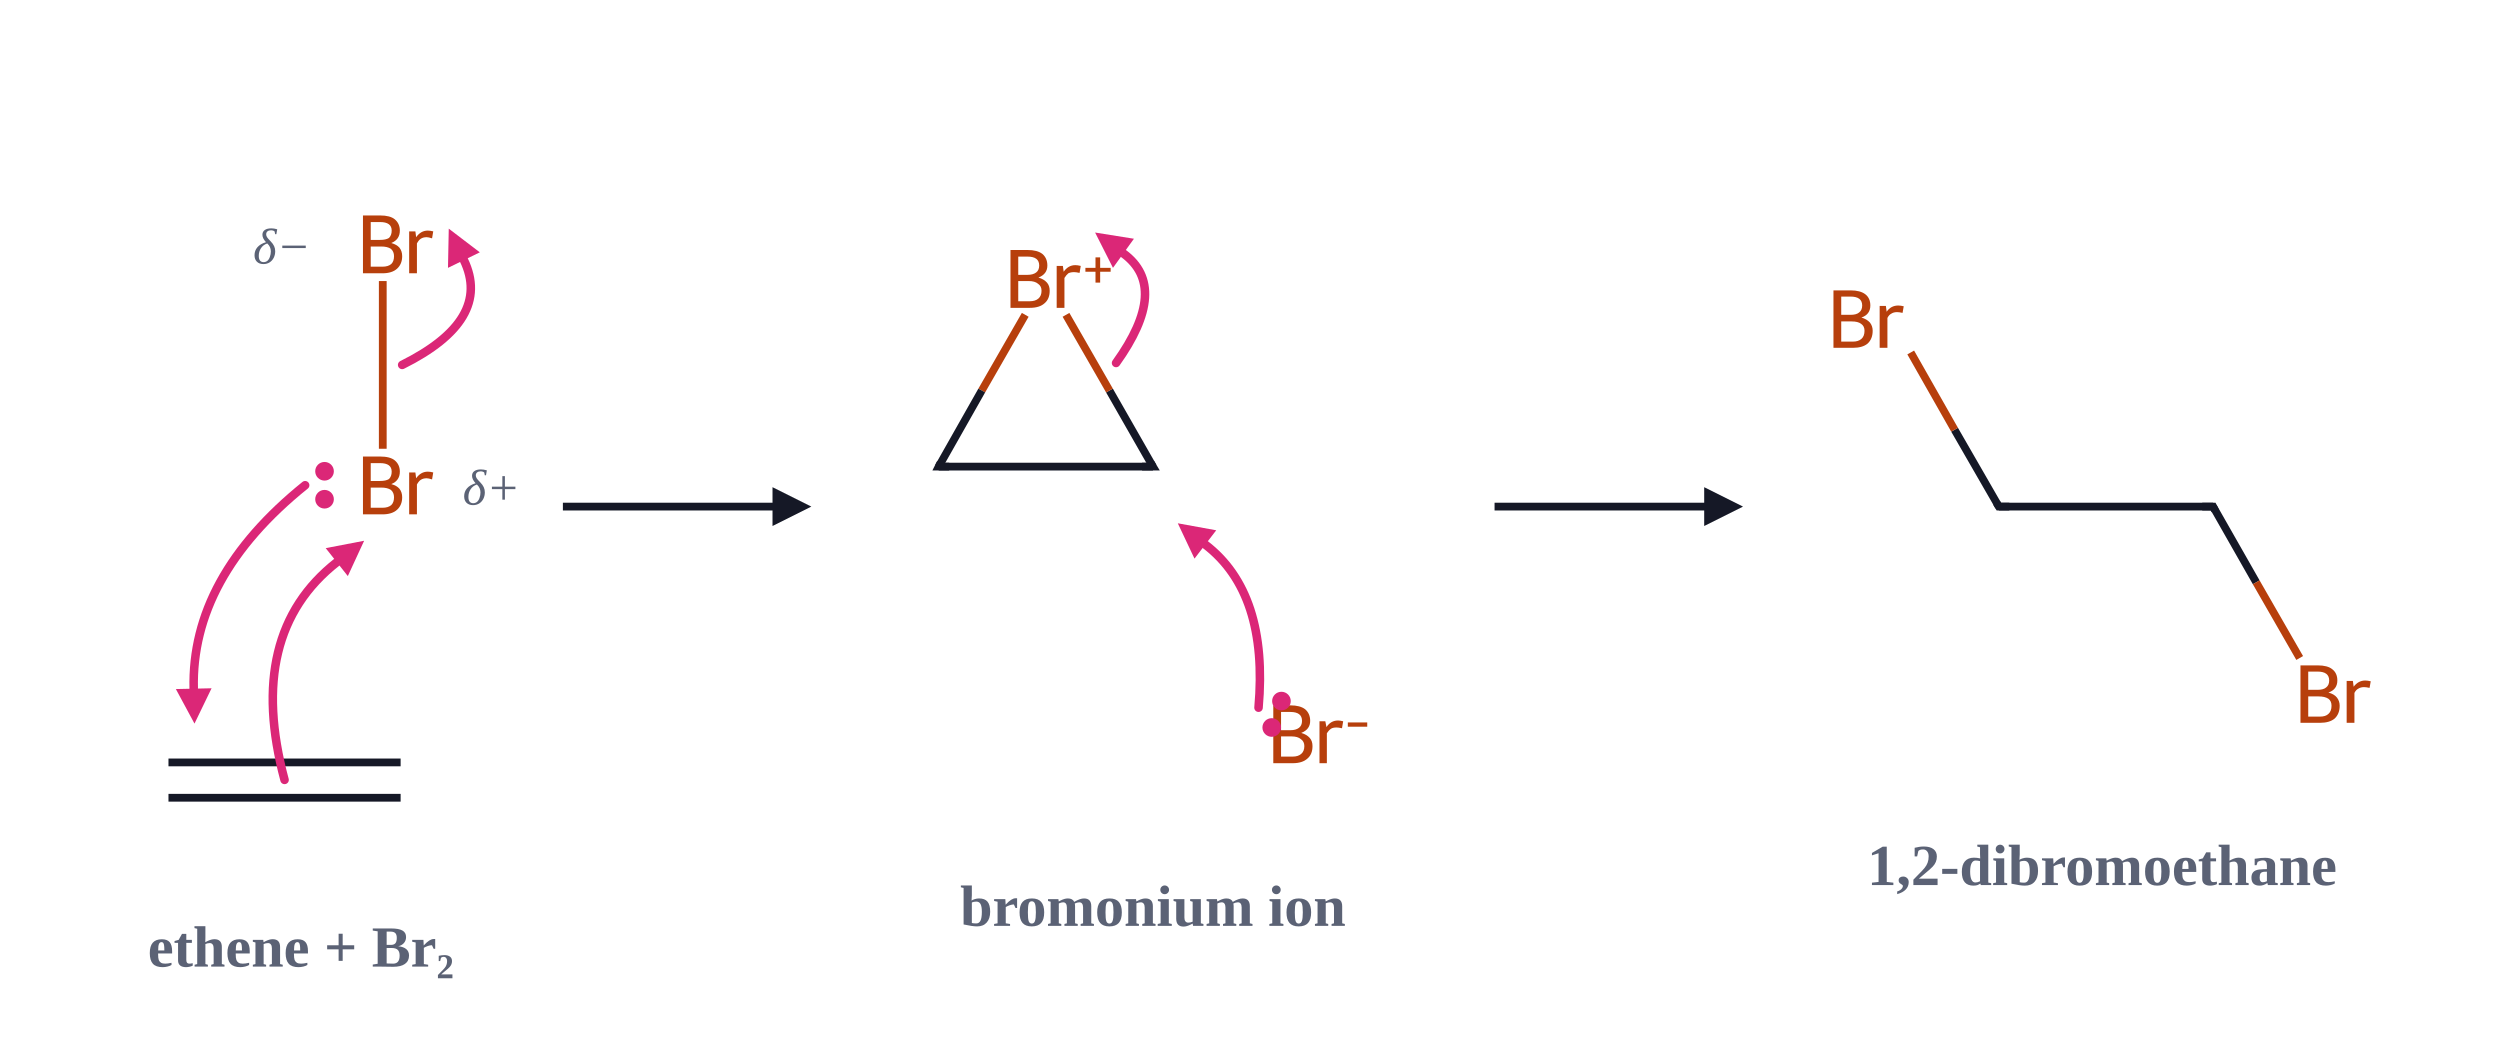
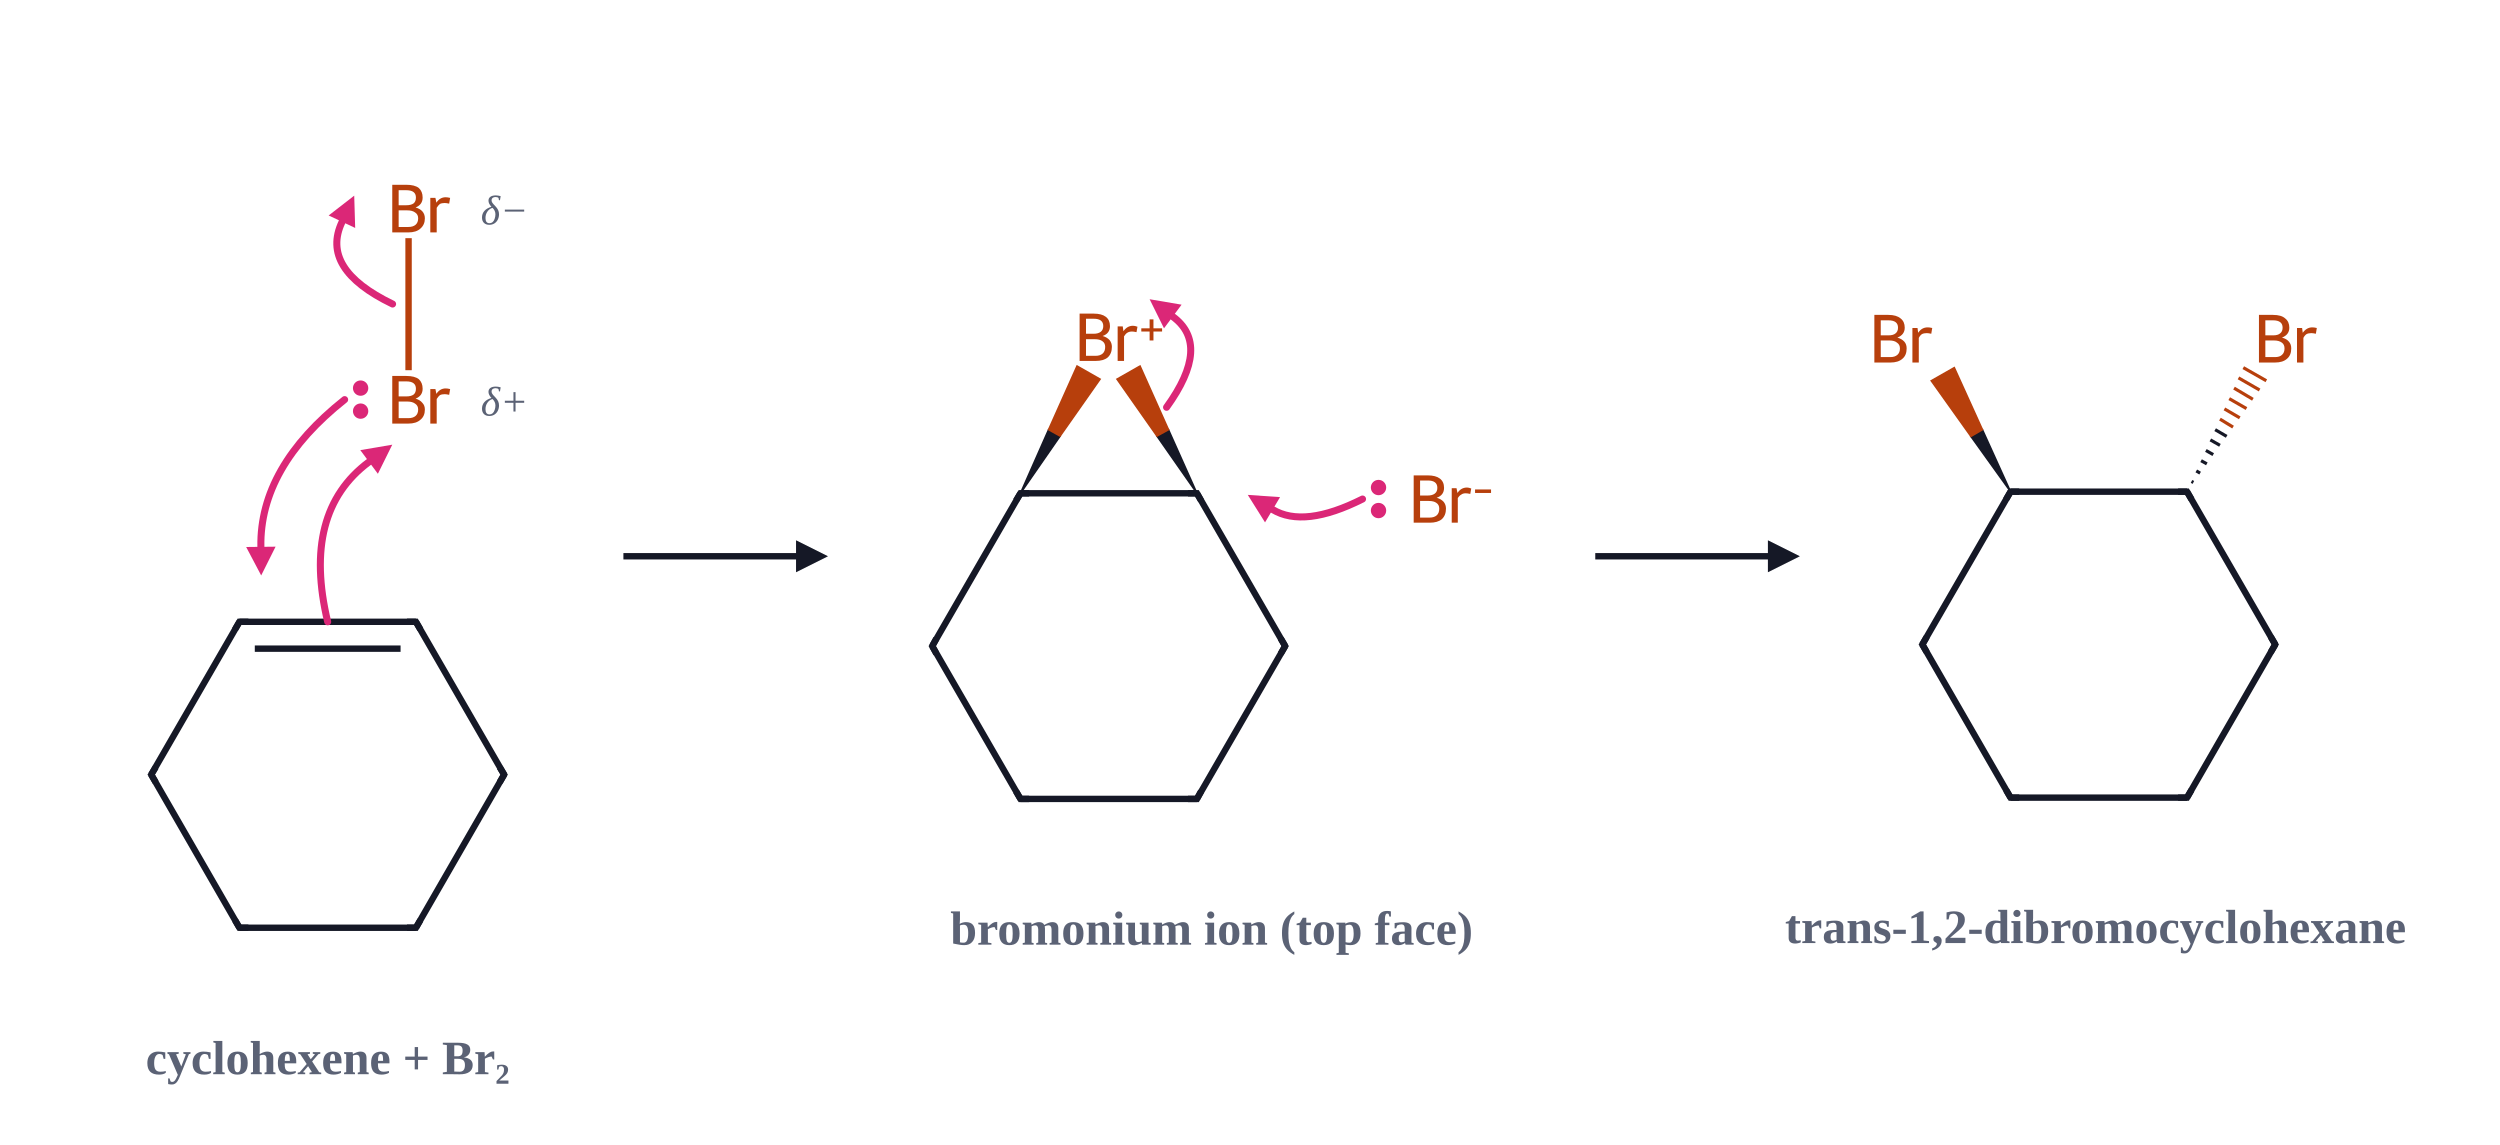
- <svg xmlns="http://www.w3.org/2000/svg" viewBox="0 0 644 271" width="644" height="271" role="img" aria-label="Mechanism of bromine adding to ethene through a cyclic bromonium ion, which bromide opens from the opposite face to give 1,2-dibromoethane." style="color:var(--vx-ink, #151826);font-family:inherit">
+ <svg xmlns="http://www.w3.org/2000/svg" viewBox="0 0 782 358" width="782" height="358" role="img" aria-label="Mechanism of bromine adding to cyclohexene: a bromonium ion forms on the top face, bromide opens it from the bottom face, giving trans-1,2-dibromocyclohexane." style="color:var(--vx-ink, #151826);font-family:inherit">
  <g transform="translate(20.0 34.0)">
-     <path d="M 23.4,162.4 L 83.2,162.4" style="fill:none;fill-rule:evenodd;stroke:currentColor;stroke-width:2.0px;stroke-linecap:butt;stroke-linejoin:miter;stroke-opacity:1" />
-     <path d="M 23.4,171.5 L 83.2,171.5" style="fill:none;fill-rule:evenodd;stroke:currentColor;stroke-width:2.0px;stroke-linecap:butt;stroke-linejoin:miter;stroke-opacity:1" />
-     <path d="M 78.6,81.6 L 78.6,38.4" style="fill:none;fill-rule:evenodd;stroke:var(--vx-br, #B73F0C);stroke-width:2.0px;stroke-linecap:butt;stroke-linejoin:miter;stroke-opacity:1" />
-     <path d="M 80.8 90.7 Q 82.2 91.1, 82.9 91.9 Q 83.6 92.8, 83.6 94.1 Q 83.6 96.1, 82.3 97.3 Q 81.0 98.5, 78.5 98.5 L 73.5 98.5 L 73.5 83.6 L 77.9 83.6 Q 80.5 83.6, 81.7 84.6 Q 83.0 85.7, 83.0 87.5 Q 83.0 89.8, 80.8 90.7 M 75.5 85.3 L 75.5 89.9 L 77.9 89.9 Q 79.4 89.9, 80.2 89.4 Q 80.9 88.7, 80.9 87.5 Q 80.9 85.3, 77.9 85.3 L 75.5 85.3 M 78.5 96.8 Q 80.0 96.8, 80.8 96.1 Q 81.5 95.4, 81.5 94.1 Q 81.5 92.9, 80.7 92.2 Q 79.8 91.6, 78.2 91.6 L 75.5 91.6 L 75.5 96.8 L 78.5 96.8 " fill="var(--vx-br, #B73F0C)" />
-     <path d="M 87.0 87.7 L 87.2 89.2 Q 88.4 87.5, 90.2 87.5 Q 90.8 87.5, 91.6 87.7 L 91.3 89.5 Q 90.4 89.2, 89.9 89.2 Q 89.0 89.2, 88.4 89.6 Q 87.9 89.9, 87.4 90.8 L 87.4 98.5 L 85.4 98.5 L 85.4 87.7 L 87.0 87.7 " fill="var(--vx-br, #B73F0C)" />
-     <path d="M 80.8 28.6 Q 82.2 29.0, 82.9 29.8 Q 83.6 30.7, 83.6 32.0 Q 83.6 34.0, 82.3 35.2 Q 81.0 36.4, 78.5 36.4 L 73.5 36.4 L 73.5 21.5 L 77.9 21.5 Q 80.5 21.5, 81.7 22.5 Q 83.0 23.6, 83.0 25.4 Q 83.0 27.7, 80.8 28.6 M 75.5 23.2 L 75.5 27.8 L 77.9 27.8 Q 79.4 27.8, 80.2 27.3 Q 80.9 26.6, 80.9 25.4 Q 80.9 23.2, 77.9 23.2 L 75.5 23.2 M 78.5 34.7 Q 80.0 34.7, 80.8 34.0 Q 81.5 33.3, 81.5 32.0 Q 81.5 30.8, 80.7 30.1 Q 79.8 29.5, 78.2 29.5 L 75.5 29.5 L 75.5 34.7 L 78.5 34.7 " fill="var(--vx-br, #B73F0C)" />
-     <path d="M 87.0 25.6 L 87.2 27.1 Q 88.4 25.4, 90.2 25.4 Q 90.8 25.4, 91.6 25.6 L 91.3 27.4 Q 90.4 27.1, 89.9 27.1 Q 89.0 27.1, 88.4 27.5 Q 87.9 27.8, 87.4 28.7 L 87.4 36.4 L 85.4 36.4 L 85.4 25.6 L 87.0 25.6 " fill="var(--vx-br, #B73F0C)" />
+     <path d="M 54.9,160.5 L 110.1,160.5" style="fill:none;fill-rule:evenodd;stroke:currentColor;stroke-width:2.0px;stroke-linecap:butt;stroke-linejoin:miter;stroke-opacity:1" />
+     <path d="M 59.7,168.9 L 105.3,168.9" style="fill:none;fill-rule:evenodd;stroke:currentColor;stroke-width:2.0px;stroke-linecap:butt;stroke-linejoin:miter;stroke-opacity:1" />
+     <path d="M 110.1,160.5 L 137.7,208.3" style="fill:none;fill-rule:evenodd;stroke:currentColor;stroke-width:2.0px;stroke-linecap:butt;stroke-linejoin:miter;stroke-opacity:1" />
+     <path d="M 137.7,208.3 L 110.1,256.2" style="fill:none;fill-rule:evenodd;stroke:currentColor;stroke-width:2.0px;stroke-linecap:butt;stroke-linejoin:miter;stroke-opacity:1" />
+     <path d="M 110.1,256.2 L 54.9,256.2" style="fill:none;fill-rule:evenodd;stroke:currentColor;stroke-width:2.0px;stroke-linecap:butt;stroke-linejoin:miter;stroke-opacity:1" />
+     <path d="M 54.9,256.2 L 27.3,208.3" style="fill:none;fill-rule:evenodd;stroke:currentColor;stroke-width:2.0px;stroke-linecap:butt;stroke-linejoin:miter;stroke-opacity:1" />
+     <path d="M 107.8,81.8 L 107.8,40.5" style="fill:none;fill-rule:evenodd;stroke:var(--vx-br, #B73F0C);stroke-width:2.0px;stroke-linecap:butt;stroke-linejoin:miter;stroke-opacity:1" />
+     <path d="M 27.3,208.3 L 54.9,160.5" style="fill:none;fill-rule:evenodd;stroke:currentColor;stroke-width:2.0px;stroke-linecap:butt;stroke-linejoin:miter;stroke-opacity:1" />
+     <path d="M 57.7,160.5 L 54.9,160.5 L 53.5,162.9" style="fill:none;stroke:currentColor;stroke-width:2.0px;stroke-linecap:butt;stroke-linejoin:miter;stroke-miterlimit:10;stroke-opacity:1;" />
+     <path d="M 107.3,160.5 L 110.1,160.5 L 111.5,162.9" style="fill:none;stroke:currentColor;stroke-width:2.0px;stroke-linecap:butt;stroke-linejoin:miter;stroke-miterlimit:10;stroke-opacity:1;" />
+     <path d="M 136.3,206.0 L 137.7,208.3 L 136.3,210.7" style="fill:none;stroke:currentColor;stroke-width:2.0px;stroke-linecap:butt;stroke-linejoin:miter;stroke-miterlimit:10;stroke-opacity:1;" />
+     <path d="M 111.5,253.8 L 110.1,256.2 L 107.3,256.2" style="fill:none;stroke:currentColor;stroke-width:2.0px;stroke-linecap:butt;stroke-linejoin:miter;stroke-miterlimit:10;stroke-opacity:1;" />
+     <path d="M 57.7,256.2 L 54.9,256.2 L 53.5,253.8" style="fill:none;stroke:currentColor;stroke-width:2.0px;stroke-linecap:butt;stroke-linejoin:miter;stroke-miterlimit:10;stroke-opacity:1;" />
+     <path d="M 28.7,210.7 L 27.3,208.3 L 28.7,206.0" style="fill:none;stroke:currentColor;stroke-width:2.0px;stroke-linecap:butt;stroke-linejoin:miter;stroke-miterlimit:10;stroke-opacity:1;" />
+     <path d="M 110.0 90.7 Q 111.4 91.1, 112.1 92.0 Q 112.9 92.8, 112.9 94.1 Q 112.9 96.2, 111.5 97.3 Q 110.2 98.5, 107.7 98.5 L 102.7 98.5 L 102.7 83.6 L 107.1 83.6 Q 109.7 83.6, 111.0 84.6 Q 112.2 85.7, 112.2 87.6 Q 112.2 89.8, 110.0 90.7 M 104.7 85.3 L 104.7 90.0 L 107.1 90.0 Q 108.6 90.0, 109.4 89.4 Q 110.1 88.8, 110.1 87.6 Q 110.1 85.3, 107.1 85.3 L 104.7 85.3 M 107.7 96.8 Q 109.2 96.8, 110.0 96.1 Q 110.8 95.4, 110.8 94.1 Q 110.8 92.9, 109.9 92.3 Q 109.0 91.6, 107.4 91.6 L 104.7 91.6 L 104.7 96.8 L 107.7 96.8 " fill="var(--vx-br, #B73F0C)" />
+     <path d="M 116.2 87.7 L 116.5 89.2 Q 117.6 87.5, 119.4 87.5 Q 120.0 87.5, 120.8 87.7 L 120.5 89.5 Q 119.6 89.3, 119.1 89.3 Q 118.2 89.3, 117.6 89.6 Q 117.1 90.0, 116.6 90.8 L 116.6 98.5 L 114.6 98.5 L 114.6 87.7 L 116.2 87.7 " fill="var(--vx-br, #B73F0C)" />
+     <path d="M 110.0 30.9 Q 111.4 31.3, 112.1 32.1 Q 112.9 33.0, 112.9 34.3 Q 112.9 36.3, 111.5 37.5 Q 110.2 38.7, 107.7 38.7 L 102.7 38.7 L 102.7 23.8 L 107.1 23.8 Q 109.7 23.8, 111.0 24.8 Q 112.2 25.9, 112.2 27.8 Q 112.2 30.0, 110.0 30.9 M 104.7 25.5 L 104.7 30.2 L 107.1 30.2 Q 108.6 30.2, 109.4 29.6 Q 110.1 29.0, 110.1 27.8 Q 110.1 25.5, 107.1 25.5 L 104.7 25.5 M 107.7 37.0 Q 109.2 37.0, 110.0 36.3 Q 110.8 35.6, 110.8 34.3 Q 110.8 33.1, 109.9 32.5 Q 109.0 31.8, 107.4 31.8 L 104.7 31.8 L 104.7 37.0 L 107.7 37.0 " fill="var(--vx-br, #B73F0C)" />
+     <path d="M 116.2 27.9 L 116.5 29.4 Q 117.6 27.7, 119.4 27.7 Q 120.0 27.7, 120.8 27.9 L 120.5 29.7 Q 119.6 29.5, 119.1 29.5 Q 118.2 29.5, 117.6 29.8 Q 117.1 30.2, 116.6 31.0 L 116.6 38.7 L 114.6 38.7 L 114.6 27.9 L 116.2 27.9 " fill="var(--vx-br, #B73F0C)" />
  </g>
-   <path d="M73.3 200.9 Q63.2 163.3 86.8 144.8" fill="none" stroke="var(--vx-e, #db2777)" stroke-width="2.2" stroke-linecap="round" />
-   <path d="M93.8 139.3 L89.6 148.4 L83.9 141.2 Z" fill="var(--vx-e, #db2777)" />
-   <circle cx="83.6" cy="121.4" r="2.4" fill="var(--vx-e, #db2777)" />
-   <circle cx="83.6" cy="128.6" r="2.4" fill="var(--vx-e, #db2777)" />
-   <path d="M78.6 125.0 Q49.2 148.7 49.9 177.4" fill="none" stroke="var(--vx-e, #db2777)" stroke-width="2.2" stroke-linecap="round" />
-   <path d="M50.1 186.4 L45.3 177.5 L54.5 177.3 Z" fill="var(--vx-e, #db2777)" />
-   <path d="M103.6 94.0 Q126.9 82.4 119.5 67.0" fill="none" stroke="var(--vx-e, #db2777)" stroke-width="2.2" stroke-linecap="round" />
-   <path d="M115.6 58.9 L123.6 65.0 L115.4 69.0 Z" fill="var(--vx-e, #db2777)" />
-   <text x="126.6" y="130.0" font-size="13" font-style="italic" fill="var(--vx-soft, #5b6275)" text-anchor="middle">δ+</text>
-   <text x="72.6" y="67.9" font-size="13" font-style="italic" fill="var(--vx-soft, #5b6275)" text-anchor="middle">δ−</text>
-   <text x="77.5" y="249.0" font-size="15" font-weight="600" fill="var(--vx-soft, #5b6275)" text-anchor="middle">ethene + Br₂</text>
-   <path d="M145.0 130.5 L200.0 130.5" stroke="currentColor" stroke-width="2" />
-   <path d="M209.0 130.5 l-10 -5 l0 10 Z" fill="currentColor" />
-   <g transform="translate(219.0 44.5)">
-     <path d="M 22.8,75.7 L 78.0,75.7" style="fill:none;fill-rule:evenodd;stroke:currentColor;stroke-width:2.0px;stroke-linecap:butt;stroke-linejoin:miter;stroke-opacity:1" />
-     <path d="M 78.0,75.7 L 66.8,56.1" style="fill:none;fill-rule:evenodd;stroke:currentColor;stroke-width:2.0px;stroke-linecap:butt;stroke-linejoin:miter;stroke-opacity:1" />
-     <path d="M 66.8,56.1 L 55.6,36.6" style="fill:none;fill-rule:evenodd;stroke:var(--vx-br, #B73F0C);stroke-width:2.0px;stroke-linecap:butt;stroke-linejoin:miter;stroke-opacity:1" />
-     <path d="M 45.1,36.6 L 33.9,56.1" style="fill:none;fill-rule:evenodd;stroke:var(--vx-br, #B73F0C);stroke-width:2.0px;stroke-linecap:butt;stroke-linejoin:miter;stroke-opacity:1" />
-     <path d="M 33.9,56.1 L 22.8,75.7" style="fill:none;fill-rule:evenodd;stroke:currentColor;stroke-width:2.0px;stroke-linecap:butt;stroke-linejoin:miter;stroke-opacity:1" />
-     <path d="M 25.5,75.7 L 22.8,75.7 L 23.3,74.7" style="fill:none;stroke:currentColor;stroke-width:2.0px;stroke-linecap:butt;stroke-linejoin:miter;stroke-miterlimit:10;stroke-opacity:1;" />
-     <path d="M 75.2,75.7 L 78.0,75.7 L 77.4,74.7" style="fill:none;stroke:currentColor;stroke-width:2.0px;stroke-linecap:butt;stroke-linejoin:miter;stroke-miterlimit:10;stroke-opacity:1;" />
-     <path d="M 48.5 27.0 Q 49.9 27.4, 50.7 28.3 Q 51.4 29.1, 51.4 30.4 Q 51.4 32.5, 50.1 33.6 Q 48.8 34.8, 46.3 34.8 L 41.3 34.8 L 41.3 19.9 L 45.7 19.9 Q 48.2 19.9, 49.5 20.9 Q 50.8 22.0, 50.8 23.9 Q 50.8 26.1, 48.5 27.0 M 43.3 21.6 L 43.3 26.3 L 45.7 26.3 Q 47.1 26.3, 47.9 25.7 Q 48.7 25.1, 48.7 23.9 Q 48.7 21.6, 45.7 21.6 L 43.3 21.6 M 46.3 33.1 Q 47.7 33.1, 48.5 32.4 Q 49.3 31.7, 49.3 30.4 Q 49.3 29.2, 48.4 28.6 Q 47.6 27.9, 46.0 27.9 L 43.3 27.9 L 43.3 33.1 L 46.3 33.1 " fill="var(--vx-br, #B73F0C)" />
-     <path d="M 54.8 24.0 L 55.0 25.5 Q 56.2 23.8, 58.0 23.8 Q 58.6 23.8, 59.4 24.0 L 59.1 25.8 Q 58.2 25.6, 57.7 25.6 Q 56.8 25.6, 56.2 25.9 Q 55.7 26.3, 55.2 27.1 L 55.2 34.8 L 53.2 34.8 L 53.2 24.0 L 54.8 24.0 " fill="var(--vx-br, #B73F0C)" />
-     <path d="M 60.6 24.5 L 63.2 24.5 L 63.2 21.8 L 64.4 21.8 L 64.4 24.5 L 67.1 24.5 L 67.1 25.5 L 64.4 25.5 L 64.4 28.3 L 63.2 28.3 L 63.2 25.5 L 60.6 25.5 L 60.6 24.5 " fill="var(--vx-br, #B73F0C)" />
-     <path d="M 116.2 144.3 Q 117.6 144.7, 118.4 145.6 Q 119.1 146.4, 119.1 147.7 Q 119.1 149.8, 117.8 150.9 Q 116.5 152.1, 114.0 152.1 L 109.0 152.1 L 109.0 137.2 L 113.4 137.2 Q 115.9 137.2, 117.2 138.2 Q 118.5 139.3, 118.5 141.2 Q 118.5 143.4, 116.2 144.3 M 111.0 138.9 L 111.0 143.6 L 113.4 143.6 Q 114.8 143.6, 115.6 143.0 Q 116.4 142.4, 116.4 141.2 Q 116.4 138.9, 113.4 138.9 L 111.0 138.9 M 114.0 150.4 Q 115.4 150.4, 116.2 149.7 Q 117.0 149.0, 117.0 147.7 Q 117.0 146.5, 116.1 145.9 Q 115.3 145.2, 113.7 145.2 L 111.0 145.2 L 111.0 150.4 L 114.0 150.4 " fill="var(--vx-br, #B73F0C)" />
-     <path d="M 122.4 141.3 L 122.7 142.8 Q 123.8 141.1, 125.7 141.1 Q 126.2 141.1, 127.0 141.3 L 126.7 143.1 Q 125.8 142.9, 125.3 142.9 Q 124.4 142.9, 123.9 143.2 Q 123.3 143.6, 122.8 144.4 L 122.8 152.1 L 120.9 152.1 L 120.9 141.3 L 122.4 141.3 " fill="var(--vx-br, #B73F0C)" />
-     <path d="M 128.2 141.6 L 133.2 141.6 L 133.2 142.7 L 128.2 142.7 L 128.2 141.6 " fill="var(--vx-br, #B73F0C)" />
+   <path d="M102.5 194.5 Q94.3 160.2 115.4 144.5" fill="none" stroke="var(--vx-e, #db2777)" stroke-width="2.2" stroke-linecap="round" />
+   <path d="M122.7 139.1 L118.2 148.2 L112.7 140.8 Z" fill="var(--vx-e, #db2777)" />
+   <circle cx="112.8" cy="121.4" r="2.4" fill="var(--vx-e, #db2777)" />
+   <circle cx="112.8" cy="128.6" r="2.4" fill="var(--vx-e, #db2777)" />
+   <path d="M107.8 125.0 Q81.2 146.1 81.6 171.0" fill="none" stroke="var(--vx-e, #db2777)" stroke-width="2.2" stroke-linecap="round" />
+   <path d="M81.7 180.0 L77.0 171.1 L86.2 171.0 Z" fill="var(--vx-e, #db2777)" />
+   <path d="M122.8 95.1 Q100.0 84.1 107.0 69.4" fill="none" stroke="var(--vx-e, #db2777)" stroke-width="2.2" stroke-linecap="round" />
+   <path d="M110.8 61.2 L111.1 71.3 L102.8 67.4 Z" fill="var(--vx-e, #db2777)" />
+   <text x="157.8" y="130.0" font-size="13" font-style="italic" fill="var(--vx-soft, #5b6275)" text-anchor="middle">δ+</text>
+   <text x="157.8" y="70.2" font-size="13" font-style="italic" fill="var(--vx-soft, #5b6275)" text-anchor="middle">δ−</text>
+   <text x="102.5" y="336.0" font-size="15" font-weight="600" fill="var(--vx-soft, #5b6275)" text-anchor="middle">cyclohexene + Br₂</text>
+   <path d="M195.0 174.0 L250.0 174.0" stroke="currentColor" stroke-width="2" />
+   <path d="M259.0 174.0 l-10 -5 l0 10 Z" fill="currentColor" />
+   <g transform="translate(269.0 74.5)">
+     <path d="M 50.2,79.8 L 105.4,79.8" style="fill:none;fill-rule:evenodd;stroke:currentColor;stroke-width:2.0px;stroke-linecap:butt;stroke-linejoin:miter;stroke-opacity:1" />
+     <path d="M 105.4,79.8 L 133.0,127.6" style="fill:none;fill-rule:evenodd;stroke:currentColor;stroke-width:2.0px;stroke-linecap:butt;stroke-linejoin:miter;stroke-opacity:1" />
+     <path d="M 133.0,127.6 L 105.4,175.4" style="fill:none;fill-rule:evenodd;stroke:currentColor;stroke-width:2.0px;stroke-linecap:butt;stroke-linejoin:miter;stroke-opacity:1" />
+     <path d="M 105.4,175.4 L 50.2,175.4" style="fill:none;fill-rule:evenodd;stroke:currentColor;stroke-width:2.0px;stroke-linecap:butt;stroke-linejoin:miter;stroke-opacity:1" />
+     <path d="M 50.2,175.4 L 22.6,127.6" style="fill:none;fill-rule:evenodd;stroke:currentColor;stroke-width:2.0px;stroke-linecap:butt;stroke-linejoin:miter;stroke-opacity:1" />
+     <path d="M 22.6,127.6 L 50.2,79.8" style="fill:none;fill-rule:evenodd;stroke:currentColor;stroke-width:2.0px;stroke-linecap:butt;stroke-linejoin:miter;stroke-opacity:1" />
+     <path d="M 50.2,79.8 L 59.0,59.9 L 62.6,61.9 Z" style="fill:currentColor;fill-rule:evenodd;fill-opacity:1;stroke:currentColor;stroke-width:0.5px;stroke-linecap:butt;stroke-linejoin:miter;stroke-miterlimit:10;stroke-opacity:1;" />
+     <path d="M 75.1,44.1 L 67.9,40.0 L 59.0,59.9 L 62.6,61.9 Z" style="fill:var(--vx-br, #B73F0C);fill-rule:evenodd;fill-opacity:1;stroke:var(--vx-br, #B73F0C);stroke-width:0.5px;stroke-linecap:butt;stroke-linejoin:miter;stroke-miterlimit:10;stroke-opacity:1;" />
+     <path d="M 105.4,79.8 L 92.9,61.9 L 96.5,59.9 Z" style="fill:currentColor;fill-rule:evenodd;fill-opacity:1;stroke:currentColor;stroke-width:0.5px;stroke-linecap:butt;stroke-linejoin:miter;stroke-miterlimit:10;stroke-opacity:1;" />
+     <path d="M 87.6,40.0 L 80.4,44.1 L 92.9,61.9 L 96.5,59.9 Z" style="fill:var(--vx-br, #B73F0C);fill-rule:evenodd;fill-opacity:1;stroke:var(--vx-br, #B73F0C);stroke-width:0.5px;stroke-linecap:butt;stroke-linejoin:miter;stroke-miterlimit:10;stroke-opacity:1;" />
+     <path d="M 52.9,79.8 L 50.2,79.8 L 48.8,82.1" style="fill:none;stroke:currentColor;stroke-width:2.0px;stroke-linecap:butt;stroke-linejoin:miter;stroke-miterlimit:10;stroke-opacity:1;" />
+     <path d="M 102.6,79.8 L 105.4,79.8 L 106.7,82.1" style="fill:none;stroke:currentColor;stroke-width:2.0px;stroke-linecap:butt;stroke-linejoin:miter;stroke-miterlimit:10;stroke-opacity:1;" />
+     <path d="M 131.6,125.2 L 133.0,127.6 L 131.6,130.0" style="fill:none;stroke:currentColor;stroke-width:2.0px;stroke-linecap:butt;stroke-linejoin:miter;stroke-miterlimit:10;stroke-opacity:1;" />
+     <path d="M 106.7,173.0 L 105.4,175.4 L 102.6,175.4" style="fill:none;stroke:currentColor;stroke-width:2.0px;stroke-linecap:butt;stroke-linejoin:miter;stroke-miterlimit:10;stroke-opacity:1;" />
+     <path d="M 52.9,175.4 L 50.2,175.4 L 48.8,173.0" style="fill:none;stroke:currentColor;stroke-width:2.0px;stroke-linecap:butt;stroke-linejoin:miter;stroke-miterlimit:10;stroke-opacity:1;" />
+     <path d="M 23.9,130.0 L 22.6,127.6 L 23.9,125.2" style="fill:none;stroke:currentColor;stroke-width:2.0px;stroke-linecap:butt;stroke-linejoin:miter;stroke-miterlimit:10;stroke-opacity:1;" />
+     <path d="M 75.9 30.6 Q 77.3 31.0, 78.1 31.9 Q 78.8 32.8, 78.8 34.0 Q 78.8 36.1, 77.5 37.3 Q 76.2 38.4, 73.7 38.4 L 68.7 38.4 L 68.7 23.6 L 73.1 23.6 Q 75.6 23.6, 76.9 24.6 Q 78.2 25.6, 78.2 27.5 Q 78.2 29.8, 75.9 30.6 M 70.7 25.2 L 70.7 29.9 L 73.1 29.9 Q 74.5 29.9, 75.3 29.3 Q 76.1 28.7, 76.1 27.5 Q 76.1 25.2, 73.1 25.2 L 70.7 25.2 M 73.7 36.8 Q 75.1 36.8, 75.9 36.1 Q 76.7 35.4, 76.7 34.0 Q 76.7 32.8, 75.8 32.2 Q 75.0 31.6, 73.4 31.6 L 70.7 31.6 L 70.7 36.8 L 73.7 36.8 " fill="var(--vx-br, #B73F0C)" />
+     <path d="M 82.2 27.6 L 82.4 29.1 Q 83.6 27.4, 85.4 27.4 Q 86.0 27.4, 86.8 27.7 L 86.5 29.4 Q 85.6 29.2, 85.1 29.2 Q 84.2 29.2, 83.6 29.6 Q 83.1 29.9, 82.6 30.7 L 82.6 38.4 L 80.6 38.4 L 80.6 27.6 L 82.2 27.6 " fill="var(--vx-br, #B73F0C)" />
+     <path d="M 88.0 28.2 L 90.6 28.2 L 90.6 25.4 L 91.8 25.4 L 91.8 28.2 L 94.5 28.2 L 94.5 29.2 L 91.8 29.2 L 91.8 32.0 L 90.6 32.0 L 90.6 29.2 L 88.0 29.2 L 88.0 28.2 " fill="var(--vx-br, #B73F0C)" />
+     <path d="M 180.4 81.2 Q 181.8 81.6, 182.6 82.5 Q 183.3 83.4, 183.3 84.6 Q 183.3 86.7, 182.0 87.9 Q 180.7 89.0, 178.2 89.0 L 173.2 89.0 L 173.2 74.2 L 177.6 74.2 Q 180.1 74.2, 181.4 75.2 Q 182.7 76.2, 182.7 78.1 Q 182.7 80.4, 180.4 81.2 M 175.2 75.8 L 175.2 80.5 L 177.6 80.5 Q 179.0 80.5, 179.8 79.9 Q 180.6 79.3, 180.6 78.1 Q 180.6 75.8, 177.6 75.8 L 175.2 75.8 M 178.2 87.4 Q 179.6 87.4, 180.4 86.7 Q 181.2 86.0, 181.2 84.6 Q 181.2 83.4, 180.3 82.8 Q 179.5 82.2, 177.9 82.2 L 175.2 82.2 L 175.2 87.4 L 178.2 87.4 " fill="var(--vx-br, #B73F0C)" />
+     <path d="M 186.6 78.2 L 186.9 79.7 Q 188.0 78.0, 189.9 78.0 Q 190.4 78.0, 191.2 78.3 L 190.9 80.0 Q 190.0 79.8, 189.5 79.8 Q 188.6 79.8, 188.1 80.2 Q 187.5 80.5, 187.0 81.3 L 187.0 89.0 L 185.1 89.0 L 185.1 78.2 L 186.6 78.2 " fill="var(--vx-br, #B73F0C)" />
+     <path d="M 192.4 78.6 L 197.4 78.6 L 197.4 79.7 L 192.4 79.7 L 192.4 78.6 " fill="var(--vx-br, #B73F0C)" />
  </g>
-   <circle cx="330.1" cy="180.6" r="2.4" fill="var(--vx-e, #db2777)" />
-   <circle cx="327.6" cy="187.4" r="2.4" fill="var(--vx-e, #db2777)" />
-   <path d="M324.2 182.3 Q326.8 152.8 310.5 140.3" fill="none" stroke="var(--vx-e, #db2777)" stroke-width="2.2" stroke-linecap="round" />
-   <path d="M303.4 134.8 L313.3 136.6 L307.7 143.9 Z" fill="var(--vx-e, #db2777)" />
-   <path d="M287.5 93.5 Q301.4 74.1 289.4 65.3" fill="none" stroke="var(--vx-e, #db2777)" stroke-width="2.2" stroke-linecap="round" />
-   <path d="M282.1 59.9 L292.1 61.5 L286.7 69.0 Z" fill="var(--vx-e, #db2777)" />
-   <text x="297.0" y="238.5" font-size="15" font-weight="600" fill="var(--vx-soft, #5b6275)" text-anchor="middle">bromonium ion</text>
-   <path d="M385.0 130.5 L440.0 130.5" stroke="currentColor" stroke-width="2" />
-   <path d="M449.0 130.5 l-10 -5 l0 10 Z" fill="currentColor" />
-   <g transform="translate(459.0 55.0)">
-     <path d="M 55.9,75.5 L 44.5,55.7" style="fill:none;fill-rule:evenodd;stroke:currentColor;stroke-width:2.0px;stroke-linecap:butt;stroke-linejoin:miter;stroke-opacity:1" />
-     <path d="M 44.5,55.7 L 33.2,35.8" style="fill:none;fill-rule:evenodd;stroke:var(--vx-br, #B73F0C);stroke-width:2.0px;stroke-linecap:butt;stroke-linejoin:miter;stroke-opacity:1" />
-     <path d="M 55.9,75.5 L 111.1,75.5" style="fill:none;fill-rule:evenodd;stroke:currentColor;stroke-width:2.0px;stroke-linecap:butt;stroke-linejoin:miter;stroke-opacity:1" />
-     <path d="M 111.1,75.5 L 122.2,95.0" style="fill:none;fill-rule:evenodd;stroke:currentColor;stroke-width:2.0px;stroke-linecap:butt;stroke-linejoin:miter;stroke-opacity:1" />
-     <path d="M 122.2,95.0 L 133.4,114.5" style="fill:none;fill-rule:evenodd;stroke:var(--vx-br, #B73F0C);stroke-width:2.0px;stroke-linecap:butt;stroke-linejoin:miter;stroke-opacity:1" />
-     <path d="M 55.3,74.5 L 55.9,75.5 L 58.6,75.5" style="fill:none;stroke:currentColor;stroke-width:2.0px;stroke-linecap:butt;stroke-linejoin:miter;stroke-miterlimit:10;stroke-opacity:1;" />
-     <path d="M 108.3,75.5 L 111.1,75.5 L 111.6,76.5" style="fill:none;stroke:currentColor;stroke-width:2.0px;stroke-linecap:butt;stroke-linejoin:miter;stroke-miterlimit:10;stroke-opacity:1;" />
-     <path d="M 20.5 26.8 Q 21.9 27.2, 22.7 28.1 Q 23.4 29.0, 23.4 30.2 Q 23.4 32.3, 22.1 33.5 Q 20.8 34.6, 18.3 34.6 L 13.3 34.6 L 13.3 19.8 L 17.7 19.8 Q 20.2 19.8, 21.5 20.8 Q 22.8 21.8, 22.8 23.7 Q 22.8 26.0, 20.5 26.8 M 15.3 21.4 L 15.3 26.1 L 17.7 26.1 Q 19.2 26.1, 19.9 25.5 Q 20.7 24.9, 20.7 23.7 Q 20.7 21.4, 17.7 21.4 L 15.3 21.4 M 18.3 33.0 Q 19.7 33.0, 20.5 32.3 Q 21.3 31.6, 21.3 30.2 Q 21.3 29.0, 20.4 28.4 Q 19.6 27.8, 18.0 27.8 L 15.3 27.8 L 15.3 33.0 L 18.3 33.0 " fill="var(--vx-br, #B73F0C)" />
-     <path d="M 26.8 23.8 L 27.0 25.3 Q 28.1 23.7, 30.0 23.7 Q 30.6 23.7, 31.4 23.9 L 31.1 25.6 Q 30.2 25.4, 29.7 25.4 Q 28.8 25.4, 28.2 25.8 Q 27.6 26.1, 27.2 26.9 L 27.2 34.6 L 25.2 34.6 L 25.2 23.8 L 26.8 23.8 " fill="var(--vx-br, #B73F0C)" />
-     <path d="M 140.8 123.4 Q 142.3 123.8, 143.0 124.7 Q 143.7 125.6, 143.7 126.8 Q 143.7 128.9, 142.4 130.1 Q 141.1 131.2, 138.6 131.2 L 133.6 131.2 L 133.6 116.4 L 138.0 116.4 Q 140.6 116.4, 141.8 117.4 Q 143.1 118.4, 143.1 120.3 Q 143.1 122.6, 140.8 123.4 M 135.6 118.0 L 135.6 122.7 L 138.0 122.7 Q 139.5 122.7, 140.2 122.1 Q 141.0 121.5, 141.0 120.3 Q 141.0 118.0, 138.0 118.0 L 135.6 118.0 M 138.6 129.6 Q 140.1 129.6, 140.8 128.9 Q 141.6 128.2, 141.6 126.8 Q 141.6 125.6, 140.8 125.0 Q 139.9 124.4, 138.3 124.4 L 135.6 124.4 L 135.6 129.6 L 138.6 129.6 " fill="var(--vx-br, #B73F0C)" />
-     <path d="M 147.1 120.4 L 147.3 121.9 Q 148.5 120.3, 150.3 120.3 Q 150.9 120.3, 151.7 120.5 L 151.4 122.2 Q 150.5 122.0, 150.0 122.0 Q 149.1 122.0, 148.5 122.4 Q 147.9 122.7, 147.5 123.5 L 147.5 131.2 L 145.5 131.2 L 145.5 120.4 L 147.1 120.4 " fill="var(--vx-br, #B73F0C)" />
+   <circle cx="431.2" cy="152.5" r="2.4" fill="var(--vx-e, #db2777)" />
+   <circle cx="431.2" cy="159.7" r="2.4" fill="var(--vx-e, #db2777)" />
+   <path d="M426.2 156.1 Q407.9 165.3 398.1 159.4" fill="none" stroke="var(--vx-e, #db2777)" stroke-width="2.2" stroke-linecap="round" />
+   <path d="M390.3 154.8 L400.4 155.5 L395.7 163.4 Z" fill="var(--vx-e, #db2777)" />
+   <path d="M364.9 127.4 Q379.0 107.9 366.8 99.0" fill="none" stroke="var(--vx-e, #db2777)" stroke-width="2.2" stroke-linecap="round" />
+   <path d="M359.6 93.6 L369.6 95.3 L364.1 102.7 Z" fill="var(--vx-e, #db2777)" />
+   <text x="379.0" y="295.5" font-size="15" font-weight="600" fill="var(--vx-soft, #5b6275)" text-anchor="middle">bromonium ion (top face)</text>
+   <path d="M499.0 174.0 L554.0 174.0" stroke="currentColor" stroke-width="2" />
+   <path d="M563.0 174.0 l-10 -5 l0 10 Z" fill="currentColor" />
+   <g transform="translate(573.0 75.0)">
+     <path d="M 55.9,78.8 L 111.1,78.8" style="fill:none;fill-rule:evenodd;stroke:currentColor;stroke-width:2.0px;stroke-linecap:butt;stroke-linejoin:miter;stroke-opacity:1" />
+     <path d="M 111.1,78.8 L 138.7,126.6" style="fill:none;fill-rule:evenodd;stroke:currentColor;stroke-width:2.0px;stroke-linecap:butt;stroke-linejoin:miter;stroke-opacity:1" />
+     <path d="M 138.7,126.6 L 111.1,174.5" style="fill:none;fill-rule:evenodd;stroke:currentColor;stroke-width:2.0px;stroke-linecap:butt;stroke-linejoin:miter;stroke-opacity:1" />
+     <path d="M 111.1,174.5 L 55.9,174.5" style="fill:none;fill-rule:evenodd;stroke:currentColor;stroke-width:2.0px;stroke-linecap:butt;stroke-linejoin:miter;stroke-opacity:1" />
+     <path d="M 55.9,174.5 L 28.3,126.6" style="fill:none;fill-rule:evenodd;stroke:currentColor;stroke-width:2.0px;stroke-linecap:butt;stroke-linejoin:miter;stroke-opacity:1" />
+     <path d="M 28.3,126.6 L 55.9,78.8" style="fill:none;fill-rule:evenodd;stroke:currentColor;stroke-width:2.0px;stroke-linecap:butt;stroke-linejoin:miter;stroke-opacity:1" />
+     <path d="M 55.9,78.8 L 43.5,61.5 L 47.1,59.4 Z" style="fill:currentColor;fill-rule:evenodd;fill-opacity:1;stroke:currentColor;stroke-width:0.5px;stroke-linecap:butt;stroke-linejoin:miter;stroke-miterlimit:10;stroke-opacity:1;" />
+     <path d="M 38.3,40.0 L 31.1,44.1 L 43.5,61.5 L 47.1,59.4 Z" style="fill:var(--vx-br, #B73F0C);fill-rule:evenodd;fill-opacity:1;stroke:var(--vx-br, #B73F0C);stroke-width:0.5px;stroke-linecap:butt;stroke-linejoin:miter;stroke-miterlimit:10;stroke-opacity:1;" />
+     <path d="M 112.5,75.6 L 113.1,75.9" style="fill:none;fill-rule:evenodd;stroke:currentColor;stroke-width:1.0px;stroke-linecap:butt;stroke-linejoin:miter;stroke-opacity:1" />
+     <path d="M 114.0,72.3 L 115.2,73.0" style="fill:none;fill-rule:evenodd;stroke:currentColor;stroke-width:1.0px;stroke-linecap:butt;stroke-linejoin:miter;stroke-opacity:1" />
+     <path d="M 115.5,69.1 L 117.3,70.1" style="fill:none;fill-rule:evenodd;stroke:currentColor;stroke-width:1.0px;stroke-linecap:butt;stroke-linejoin:miter;stroke-opacity:1" />
+     <path d="M 117.0,65.9 L 119.3,67.2" style="fill:none;fill-rule:evenodd;stroke:currentColor;stroke-width:1.0px;stroke-linecap:butt;stroke-linejoin:miter;stroke-opacity:1" />
+     <path d="M 118.4,62.6 L 121.4,64.3" style="fill:none;fill-rule:evenodd;stroke:currentColor;stroke-width:1.0px;stroke-linecap:butt;stroke-linejoin:miter;stroke-opacity:1" />
+     <path d="M 119.9,59.4 L 123.5,61.5" style="fill:none;fill-rule:evenodd;stroke:currentColor;stroke-width:1.0px;stroke-linecap:butt;stroke-linejoin:miter;stroke-opacity:1" />
+     <path d="M 121.4,56.1 L 125.5,58.6" style="fill:none;fill-rule:evenodd;stroke:var(--vx-br, #B73F0C);stroke-width:1.0px;stroke-linecap:butt;stroke-linejoin:miter;stroke-opacity:1" />
+     <path d="M 122.8,52.9 L 127.6,55.7" style="fill:none;fill-rule:evenodd;stroke:var(--vx-br, #B73F0C);stroke-width:1.0px;stroke-linecap:butt;stroke-linejoin:miter;stroke-opacity:1" />
+     <path d="M 124.3,49.7 L 129.7,52.8" style="fill:none;fill-rule:evenodd;stroke:var(--vx-br, #B73F0C);stroke-width:1.0px;stroke-linecap:butt;stroke-linejoin:miter;stroke-opacity:1" />
+     <path d="M 125.8,46.4 L 131.7,49.9" style="fill:none;fill-rule:evenodd;stroke:var(--vx-br, #B73F0C);stroke-width:1.0px;stroke-linecap:butt;stroke-linejoin:miter;stroke-opacity:1" />
+     <path d="M 127.2,43.2 L 133.8,47.0" style="fill:none;fill-rule:evenodd;stroke:var(--vx-br, #B73F0C);stroke-width:1.0px;stroke-linecap:butt;stroke-linejoin:miter;stroke-opacity:1" />
+     <path d="M 128.7,40.0 L 135.9,44.1" style="fill:none;fill-rule:evenodd;stroke:var(--vx-br, #B73F0C);stroke-width:1.0px;stroke-linecap:butt;stroke-linejoin:miter;stroke-opacity:1" />
+     <path d="M 58.6,78.8 L 55.9,78.8 L 54.5,81.2" style="fill:none;stroke:currentColor;stroke-width:2.0px;stroke-linecap:butt;stroke-linejoin:miter;stroke-miterlimit:10;stroke-opacity:1;" />
+     <path d="M 108.3,78.8 L 111.1,78.8 L 112.5,81.2" style="fill:none;stroke:currentColor;stroke-width:2.0px;stroke-linecap:butt;stroke-linejoin:miter;stroke-miterlimit:10;stroke-opacity:1;" />
+     <path d="M 137.3,124.2 L 138.7,126.6 L 137.3,129.0" style="fill:none;stroke:currentColor;stroke-width:2.0px;stroke-linecap:butt;stroke-linejoin:miter;stroke-miterlimit:10;stroke-opacity:1;" />
+     <path d="M 112.5,172.1 L 111.1,174.5 L 108.3,174.5" style="fill:none;stroke:currentColor;stroke-width:2.0px;stroke-linecap:butt;stroke-linejoin:miter;stroke-miterlimit:10;stroke-opacity:1;" />
+     <path d="M 58.6,174.5 L 55.9,174.5 L 54.5,172.1" style="fill:none;stroke:currentColor;stroke-width:2.0px;stroke-linecap:butt;stroke-linejoin:miter;stroke-miterlimit:10;stroke-opacity:1;" />
+     <path d="M 29.7,129.0 L 28.3,126.6 L 29.7,124.2" style="fill:none;stroke:currentColor;stroke-width:2.0px;stroke-linecap:butt;stroke-linejoin:miter;stroke-miterlimit:10;stroke-opacity:1;" />
+     <path d="M 20.5 30.6 Q 21.9 31.0, 22.7 31.9 Q 23.4 32.7, 23.4 34.0 Q 23.4 36.1, 22.1 37.2 Q 20.8 38.4, 18.3 38.4 L 13.3 38.4 L 13.3 23.5 L 17.7 23.5 Q 20.2 23.5, 21.5 24.6 Q 22.8 25.6, 22.8 27.5 Q 22.8 29.7, 20.5 30.6 M 15.3 25.2 L 15.3 29.9 L 17.7 29.9 Q 19.2 29.9, 19.9 29.3 Q 20.7 28.7, 20.7 27.5 Q 20.7 25.2, 17.7 25.2 L 15.3 25.2 M 18.3 36.7 Q 19.7 36.7, 20.5 36.0 Q 21.3 35.3, 21.3 34.0 Q 21.3 32.8, 20.4 32.2 Q 19.6 31.5, 18.0 31.5 L 15.3 31.5 L 15.3 36.7 L 18.3 36.7 " fill="var(--vx-br, #B73F0C)" />
+     <path d="M 26.8 27.6 L 27.0 29.1 Q 28.1 27.4, 30.0 27.4 Q 30.6 27.4, 31.4 27.6 L 31.1 29.4 Q 30.2 29.2, 29.7 29.2 Q 28.8 29.2, 28.2 29.5 Q 27.6 29.9, 27.2 30.7 L 27.2 38.4 L 25.2 38.4 L 25.2 27.6 L 26.8 27.6 " fill="var(--vx-br, #B73F0C)" />
+     <path d="M 140.8 30.6 Q 142.3 31.0, 143.0 31.9 Q 143.7 32.7, 143.7 34.0 Q 143.7 36.1, 142.4 37.2 Q 141.1 38.4, 138.6 38.4 L 133.6 38.4 L 133.6 23.5 L 138.0 23.5 Q 140.6 23.5, 141.8 24.6 Q 143.1 25.6, 143.1 27.5 Q 143.1 29.7, 140.8 30.6 M 135.6 25.2 L 135.6 29.9 L 138.0 29.9 Q 139.5 29.9, 140.2 29.3 Q 141.0 28.7, 141.0 27.5 Q 141.0 25.2, 138.0 25.2 L 135.6 25.2 M 138.6 36.7 Q 140.1 36.7, 140.8 36.0 Q 141.6 35.3, 141.6 34.0 Q 141.6 32.8, 140.8 32.2 Q 139.9 31.5, 138.3 31.5 L 135.6 31.5 L 135.6 36.7 L 138.6 36.7 " fill="var(--vx-br, #B73F0C)" />
+     <path d="M 147.1 27.6 L 147.3 29.1 Q 148.5 27.4, 150.3 27.4 Q 150.9 27.4, 151.7 27.6 L 151.4 29.4 Q 150.5 29.2, 150.0 29.2 Q 149.1 29.2, 148.5 29.5 Q 147.9 29.9, 147.5 30.7 L 147.5 38.4 L 145.5 38.4 L 145.5 27.6 L 147.1 27.6 " fill="var(--vx-br, #B73F0C)" />
  </g>
-   <text x="541.5" y="228.0" font-size="15" font-weight="600" fill="var(--vx-soft, #5b6275)" text-anchor="middle">1,2-dibromoethane</text>
+   <text x="655.5" y="295.0" font-size="15" font-weight="600" fill="var(--vx-soft, #5b6275)" text-anchor="middle">trans-1,2-dibromocyclohexane</text>
</svg>
